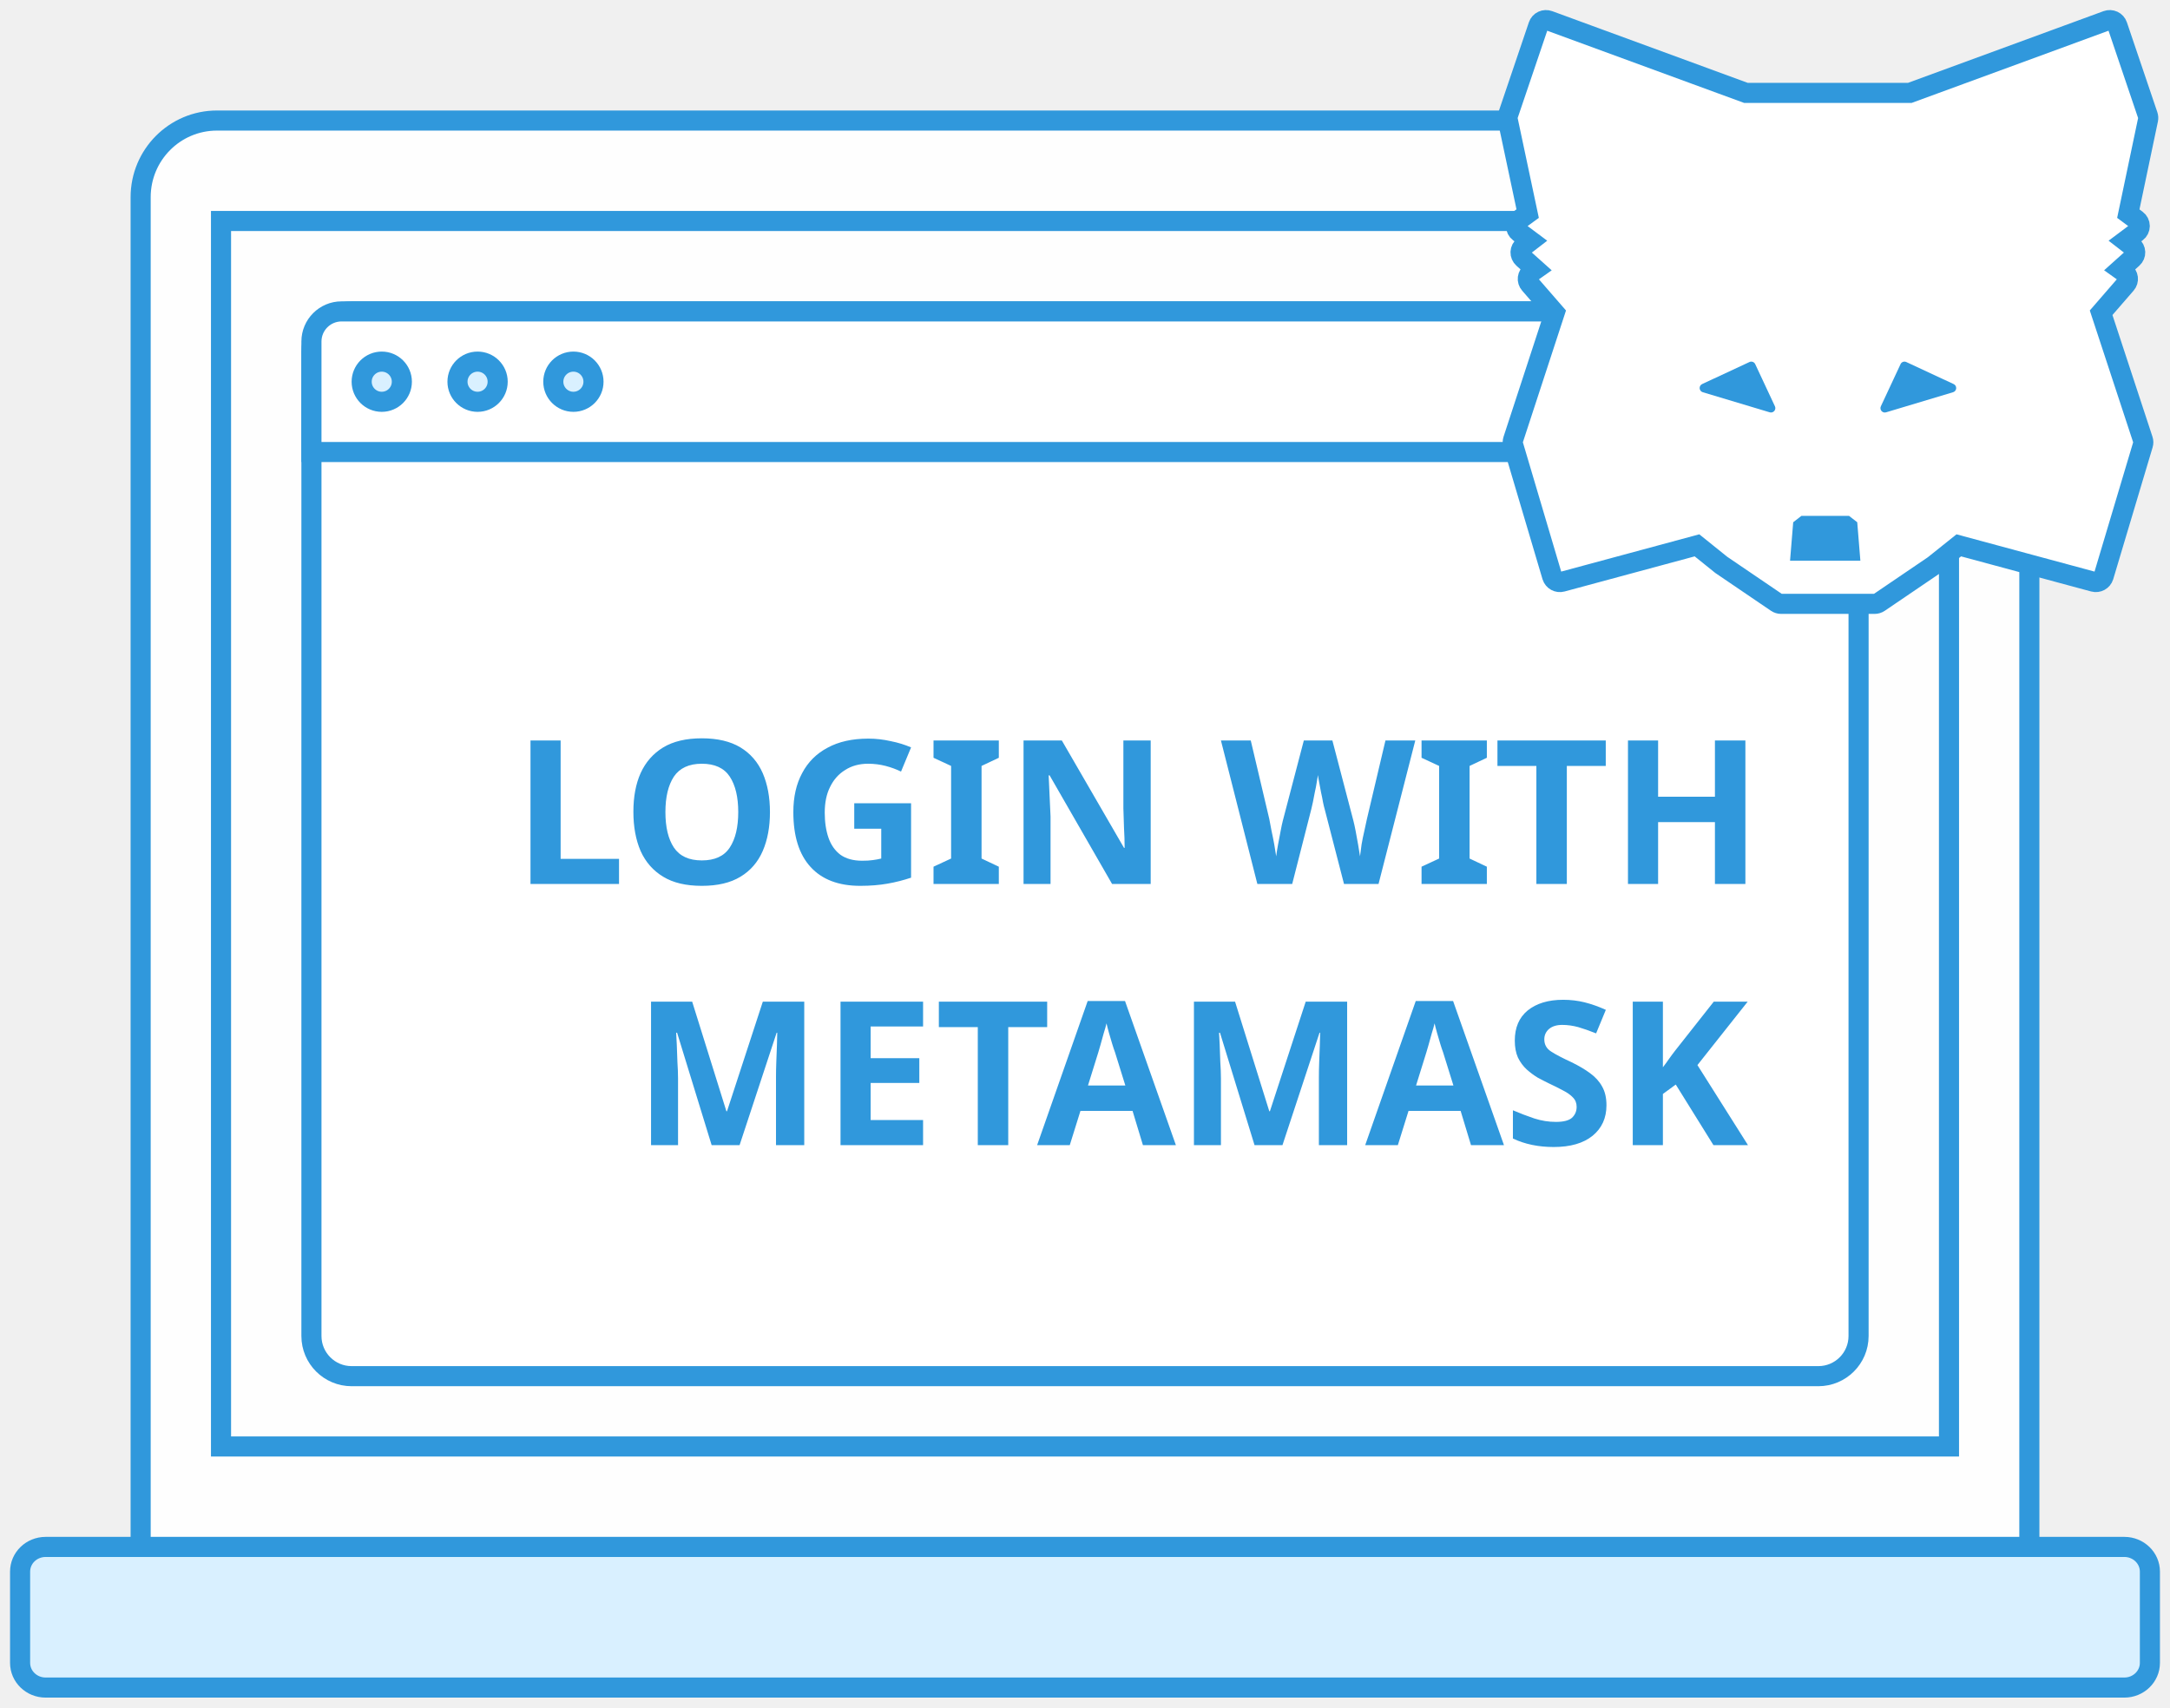
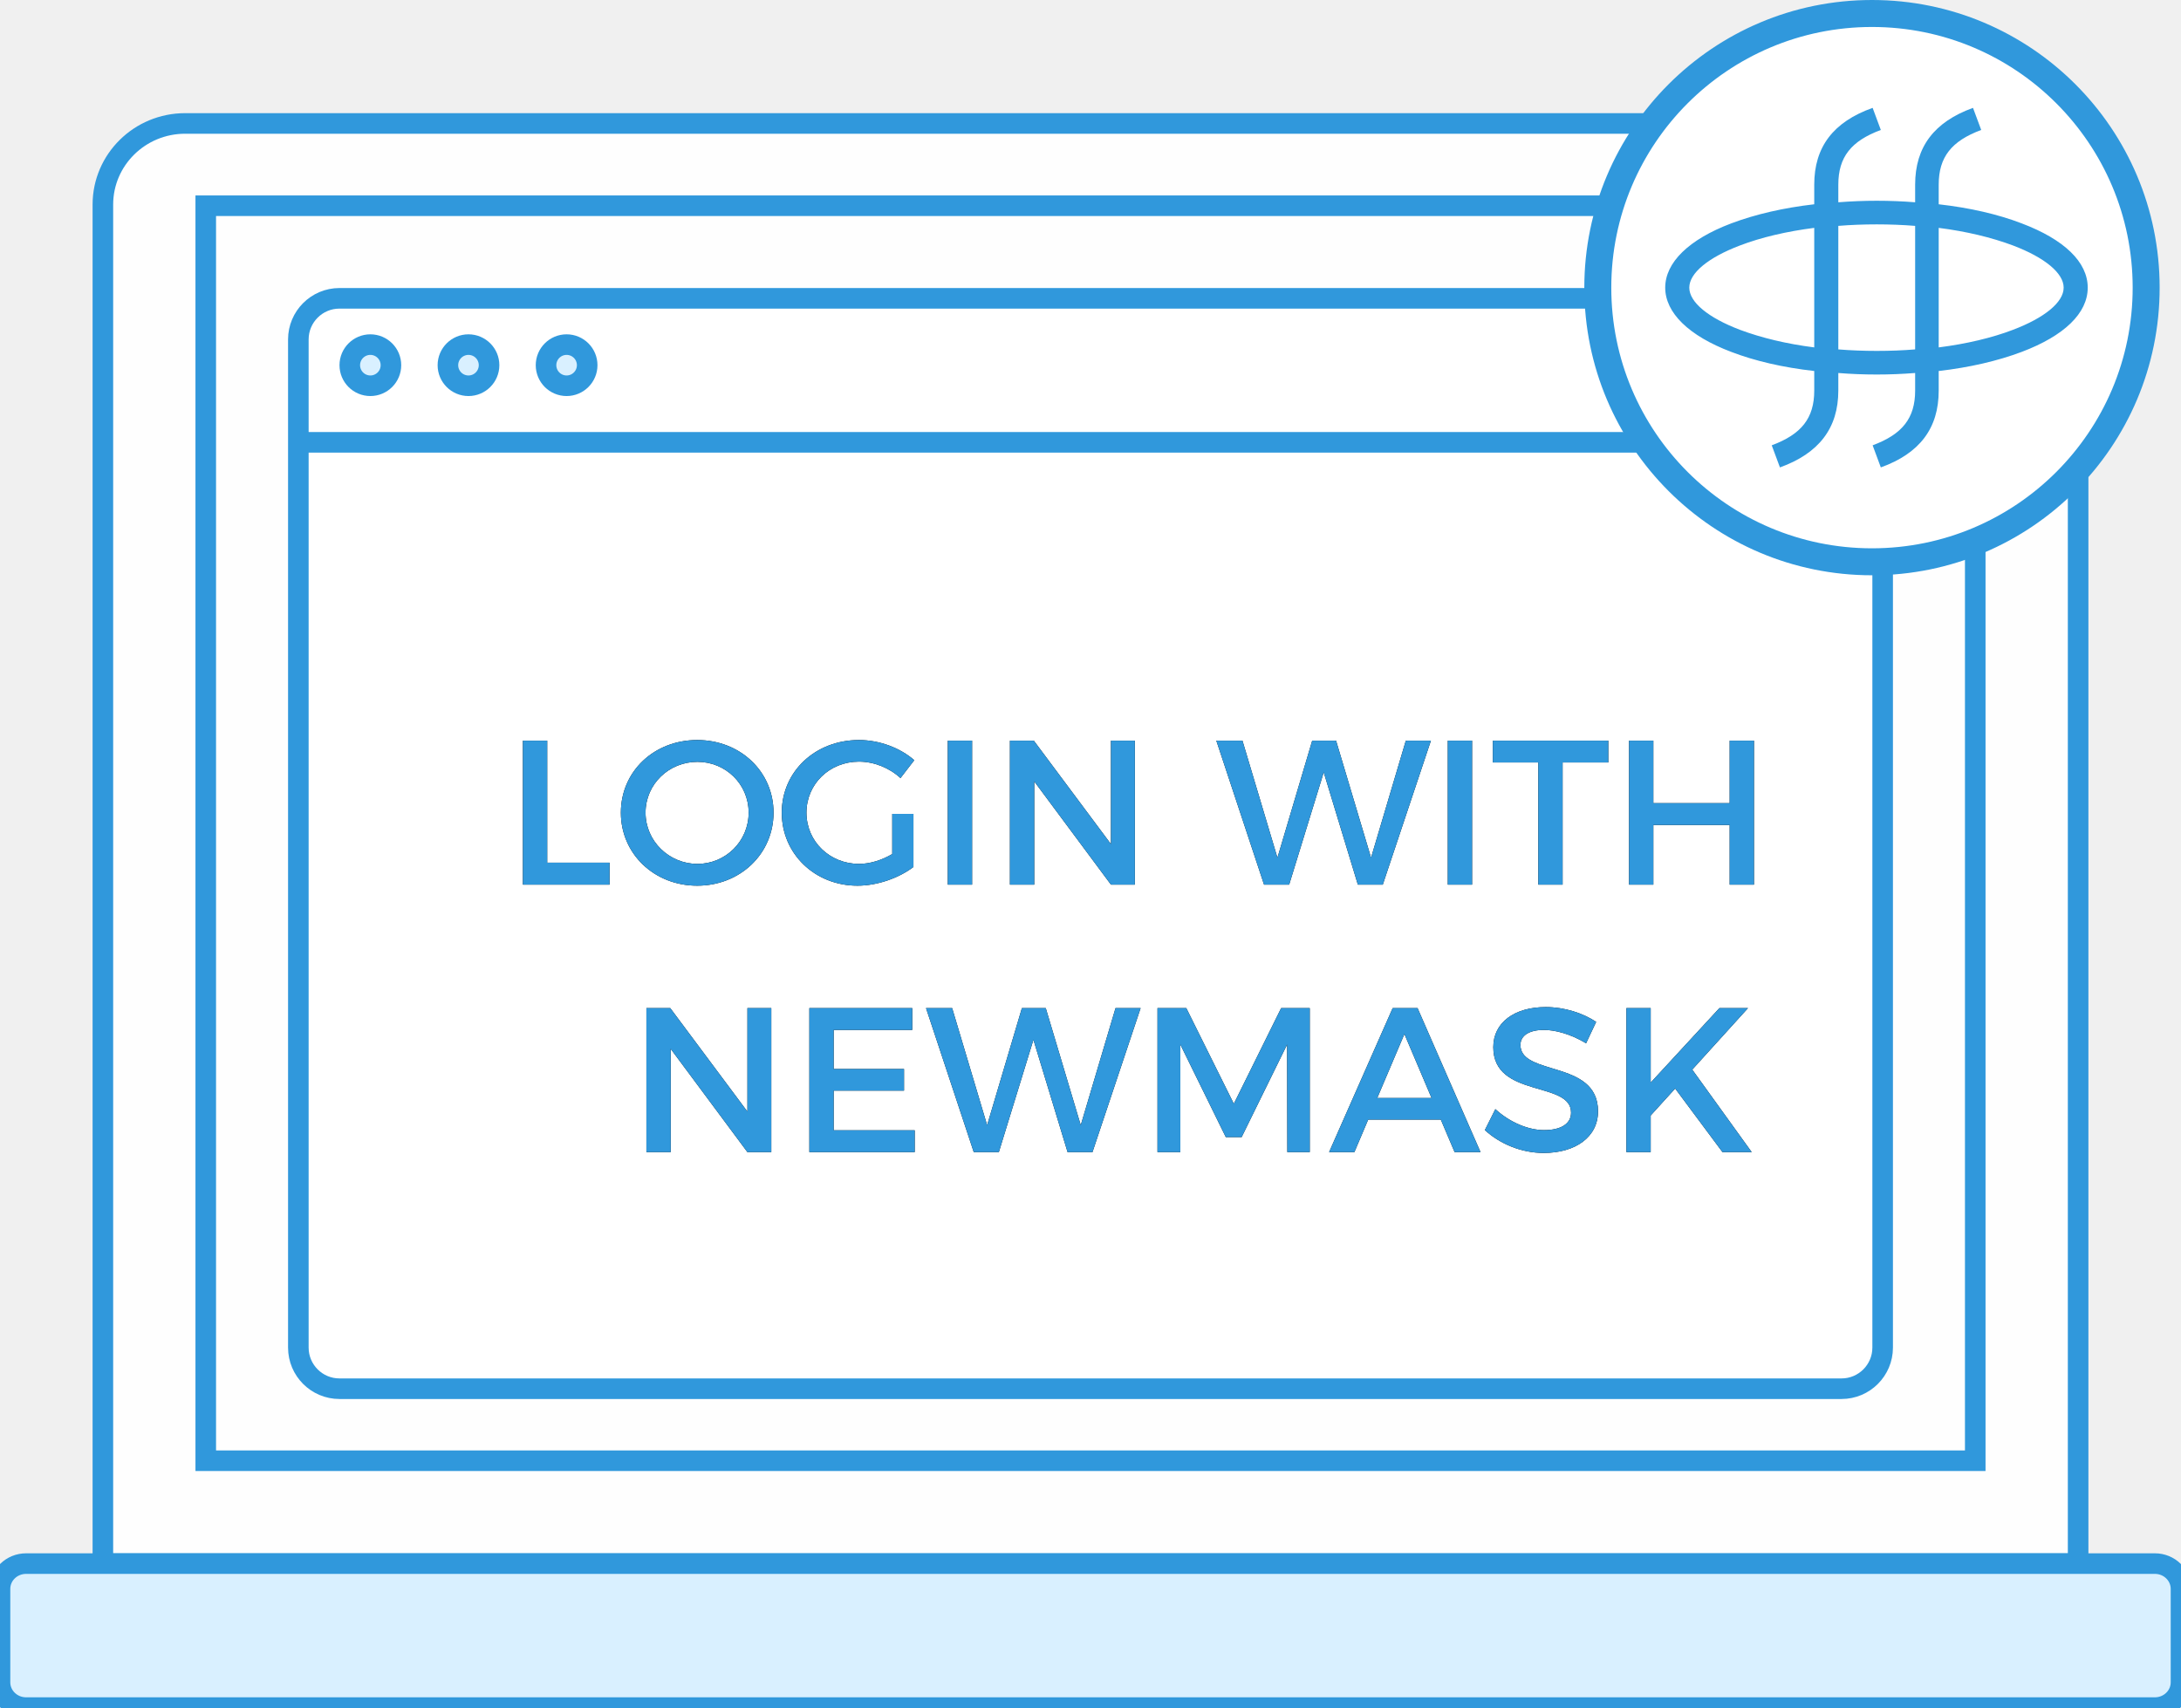
- <svg xmlns="http://www.w3.org/2000/svg" height="85" width="108">
-   <g fill="none" fill-rule="evenodd">
-     <path d="M97.202 84H10.798A3.807 3.807 0 017 80.185V9.815C7 7.708 8.7 6 10.798 6h86.404A3.806 3.806 0 01101 9.815v70.37C101 82.292 99.3 84 97.202 84" fill="#fefefe" />
-     <path d="M97.202 84H10.798A3.807 3.807 0 017 80.185V9.815C7 7.708 8.7 6 10.798 6h86.404A3.806 3.806 0 01101 9.815v70.37C101 82.292 99.3 84 97.202 84z" stroke="#3098dc" />
-     <path d="M105.73 84H2.27C1.568 84 1 83.45 1 82.771V78.23C1 77.549 1.568 77 2.27 77h103.46c.7 0 1.27.55 1.27 1.229v4.542c0 .68-.57 1.229-1.27 1.229" fill="#d9f0ff" />
-     <path d="M105.73 84H2.27C1.568 84 1 83.45 1 82.771V78.23C1 77.549 1.568 77 2.27 77h103.46c.7 0 1.27.55 1.27 1.229v4.542c0 .68-.57 1.229-1.27 1.229z" stroke="#3098dc" />
-     <path d="M11 72h86V11H11z" fill="#fefefe" />
-     <g stroke="#3098dc" transform="translate(1 1)">
-       <path d="M10 71h86V10H10z" />
-       <rect fill="#fff" height="53" rx="2" width="77" x="14.5" y="14.5" />
-       <path d="M14.5 21.5h77V16a1.5 1.5 0 00-1.5-1.5H16a1.5 1.5 0 00-1.5 1.5z" fill="#fff" />
-       <g fill="#d9f0ff">
-         <circle cx="18" cy="18" r="1" />
-         <circle cx="22.769" cy="18" r="1" />
-         <circle cx="27.538" cy="18" r="1" />
-       </g>
+ <svg xmlns="http://www.w3.org/2000/svg" xmlns:xlink="http://www.w3.org/1999/xlink" width="106px" height="83px" viewBox="0 0 106 83" version="1.1">
+   <defs>
+     <path d="M29.625,43 L29.625,41.93 L26.595,41.93 L26.595,36 L25.415,36 L25.415,43 L29.625,43 Z M33.885,43.05 C35.975,43.05 37.595,41.5 37.595,39.5 C37.595,37.5 35.975,35.97 33.885,35.97 C31.795,35.97 30.175,37.49 30.175,39.5 C30.175,41.5 31.795,43.05 33.885,43.05 Z M33.895,41.99 C32.525,41.99 31.375,40.89 31.375,39.5 C31.375,38.11 32.515,37.03 33.895,37.03 C35.265,37.03 36.385,38.11 36.385,39.5 C36.385,40.89 35.265,41.99 33.895,41.99 Z M41.675,43.05 C42.635,43.05 43.685,42.68 44.395,42.14 L44.395,39.56 L43.365,39.56 L43.365,41.51 C42.865,41.81 42.275,41.99 41.755,41.99 C40.325,41.99 39.195,40.9 39.195,39.5 C39.195,38.11 40.315,37.02 41.745,37.02 C42.475,37.02 43.225,37.32 43.765,37.82 L44.435,36.95 C43.745,36.35 42.745,35.97 41.745,35.97 C39.625,35.97 37.995,37.5 37.995,39.5 C37.995,41.5 39.605,43.05 41.675,43.05 Z M47.245,43 L47.245,36 L46.065,36 L46.065,43 L47.245,43 Z M50.265,43 L50.265,37.98 L53.995,43 L55.155,43 L55.155,36 L53.995,36 L53.995,41.03 L50.245,36 L49.085,36 L49.085,43 L50.265,43 Z M62.655,43 L64.335,37.54 L65.995,43 L67.205,43 L69.545,36 L68.325,36 L66.635,41.69 L64.935,36 L63.775,36 L62.085,41.69 L60.385,36 L59.115,36 L61.435,43 L62.655,43 Z M71.545,43 L71.545,36 L70.365,36 L70.365,43 L71.545,43 Z M75.945,43 L75.945,37.06 L78.165,37.06 L78.165,36 L72.555,36 L72.555,37.06 L74.765,37.06 L74.765,43 L75.945,43 Z M80.355,43 L80.355,40.1 L84.065,40.1 L84.065,43 L85.245,43 L85.245,36 L84.065,36 L84.065,39.04 L80.355,39.04 L80.355,36 L79.175,36 L79.175,43 L80.355,43 Z" id="path-1" />
+     <path d="M32.596,56 L32.596,50.98 L36.326,56 L37.486,56 L37.486,49 L36.326,49 L36.326,54.03 L32.576,49 L31.416,49 L31.416,56 L32.596,56 Z M44.456,56 L44.456,54.94 L40.516,54.94 L40.516,53.01 L43.936,53.01 L43.936,51.96 L40.516,51.96 L40.516,50.06 L44.336,50.06 L44.336,49 L39.336,49 L39.336,56 L44.456,56 Z M48.546,56 L50.226,50.54 L51.886,56 L53.096,56 L55.436,49 L54.216,49 L52.526,54.69 L50.826,49 L49.666,49 L47.976,54.69 L46.276,49 L45.006,49 L47.326,56 L48.546,56 Z M57.366,56 L57.366,50.77 L59.576,55.27 L60.346,55.27 L62.556,50.77 L62.566,56 L63.656,56 L63.656,49 L62.266,49 L59.966,53.65 L57.656,49 L56.256,49 L56.256,56 L57.366,56 Z M65.826,56 L66.496,54.42 L70.026,54.42 L70.696,56 L71.956,56 L68.896,49 L67.686,49 L64.596,56 L65.826,56 Z M69.576,53.37 L66.936,53.37 L68.256,50.26 L69.576,53.37 Z M75.026,56.04 C76.566,56.04 77.666,55.27 77.666,54.02 C77.671,52.722 76.671,52.31 75.699,52.007 L75.359,51.903 C74.576,51.665 73.896,51.439 73.896,50.79 C73.896,50.32 74.346,50.06 75.036,50.06 C75.566,50.06 76.326,50.25 77.086,50.71 L77.576,49.67 C76.926,49.24 76.036,48.95 75.126,48.95 C73.606,48.95 72.576,49.7 72.576,50.9 C72.576,53.39 76.356,52.52 76.356,54.08 C76.356,54.62 75.866,54.93 75.046,54.93 C74.296,54.93 73.396,54.57 72.676,53.91 L72.166,54.93 C72.886,55.59 73.926,56.04 75.026,56.04 Z M80.226,56 L80.226,54.22 L81.416,52.91 L83.716,56 L85.136,56 L82.246,51.99 L84.956,49 L83.566,49 L80.226,52.62 L80.226,49 L79.046,49 L79.046,56 L80.226,56 Z" id="path-2" />
+   </defs>
+   <g id="hardware-newwallet-step-3" stroke="none" stroke-width="1" fill="none" fill-rule="evenodd">
+     <path d="M5,76 L101,76 L101,9.944 C101,7.766 99.209,6 97,6 L9,6 C6.791,6 5,7.766 5,9.944 L5,76 L5,76 Z" id="Rectangle3" stroke="#3098DC" fill="#FEFEFE" fill-rule="nonzero" />
+     <polygon id="Rectangle2" stroke="#3098DC" points="10 71 96 71 96 10 10 10" />
+     <rect id="Rectangle1" stroke="#3098DC" fill="#FFFFFF" fill-rule="nonzero" x="14.5" y="14.5" width="77" height="53" rx="2" />
+     <path d="M104.73,83 L1.27,83 C0.568,83 0,82.45 0,81.771 L0,77.23 C0,76.549 0.568,76 1.27,76 L104.73,76 C105.43,76 106,76.55 106,77.229 L106,81.771 C106,82.451 105.43,83 104.73,83 Z" id="Path1" stroke="#3098DC" fill="#D9F0FF" />
+     <line x1="14.5" y1="21.5" x2="91.5" y2="21.5" id="Path" stroke="#3098DC" fill="#FFFFFF" fill-rule="nonzero" stroke-linejoin="round" />
+     <path d="M18,18.75 C18.552,18.75 19,18.302 19,17.75 C19,17.198 18.552,16.75 18,16.75 C17.448,16.75 17,17.198 17,17.75 C17,18.302 17.448,18.75 18,18.75 Z" id="Path" stroke="#3098DC" fill="#D9F0FF" fill-rule="nonzero" />
+     <path d="M22.769,18.75 C23.321,18.75 23.769,18.302 23.769,17.75 C23.769,17.198 23.321,16.75 22.769,16.75 C22.217,16.75 21.769,17.198 21.769,17.75 C21.769,18.302 22.217,18.75 22.769,18.75 Z" id="Path" stroke="#3098DC" fill="#D9F0FF" fill-rule="nonzero" />
+     <path d="M27.538,18.75 C28.09,18.75 28.538,18.302 28.538,17.75 C28.538,17.198 28.09,16.75 27.538,16.75 C26.986,16.75 26.538,17.198 26.538,17.75 C26.538,18.302 26.986,18.75 27.538,18.75 Z" id="Path" stroke="#3098DC" fill="#D9F0FF" fill-rule="nonzero" />
+     <circle id="Oval" fill="#FFFFFF" fill-rule="nonzero" cx="90.969" cy="14.085" r="13.242" />
+     <path d="M94.224,11.076 L94.224,16.886 C95.568,16.715 96.812,16.422 97.833,16.031 C99.376,15.445 100.297,14.689 100.297,13.981 C100.297,13.273 99.376,12.517 97.833,11.931 C96.787,11.54 95.568,11.247 94.224,11.076 L94.224,11.076 Z M88.175,11.076 C86.831,11.247 85.587,11.54 84.566,11.931 C83.023,12.517 82.102,13.273 82.102,13.981 C82.102,14.689 83.023,15.445 84.566,16.031 C85.612,16.422 86.831,16.715 88.175,16.886 L88.175,11.076 Z M91.212,10.906 C90.565,10.906 89.943,10.93 89.345,10.979 L89.345,16.983 C89.943,17.032 90.59,17.056 91.212,17.056 C91.859,17.056 92.481,17.032 93.079,16.983 L93.079,10.979 C92.481,10.93 91.834,10.906 91.212,10.906 L91.212,10.906 Z M95.891,5.243 L96.29,6.317 C94.846,6.854 94.224,7.635 94.224,8.977 L94.224,9.929 C95.742,10.1 97.111,10.417 98.256,10.857 C100.322,11.638 101.467,12.736 101.467,13.981 C101.467,15.226 100.322,16.324 98.256,17.105 C97.086,17.545 95.717,17.862 94.224,18.033 L94.224,18.985 C94.224,20.815 93.303,22.036 91.411,22.719 L91.013,21.645 C92.456,21.108 93.079,20.327 93.079,18.985 L93.079,18.13 C92.456,18.179 91.834,18.204 91.212,18.204 C90.59,18.204 89.943,18.179 89.345,18.13 L89.345,18.985 C89.345,20.815 88.399,22.036 86.508,22.719 L86.109,21.645 C87.553,21.108 88.175,20.327 88.175,18.985 L88.175,18.033 C86.657,17.862 85.288,17.545 84.143,17.105 C82.077,16.324 80.932,15.201 80.932,13.981 C80.932,12.761 82.077,11.638 84.143,10.857 C85.313,10.417 86.682,10.1 88.175,9.929 L88.175,8.977 C88.175,7.147 89.096,5.926 91.013,5.243 L91.411,6.317 C89.967,6.854 89.345,7.635 89.345,8.977 L89.345,9.832 C89.967,9.783 90.59,9.758 91.212,9.758 C91.834,9.758 92.481,9.783 93.079,9.832 L93.079,8.977 C93.079,7.147 94,5.926 95.891,5.243 L95.891,5.243 Z M90.981,1.311 C83.983,1.311 78.311,6.983 78.311,13.981 C78.311,20.979 83.983,26.651 90.981,26.651 C97.979,26.651 103.651,20.979 103.651,13.981 C103.651,6.983 97.979,1.311 90.981,1.311 L90.981,1.311 Z M90.981,4.63715612e-05 C98.703,4.63715612e-05 104.962,6.26 104.962,13.981 C104.962,21.703 98.703,27.962 90.981,27.962 C83.26,27.962 77,21.703 77,13.981 C77,6.26 83.26,4.63715612e-05 90.981,4.63715612e-05 L90.981,4.63715612e-05 Z" id="logo" fill="#3098DC" fill-rule="nonzero" />
+     <g id="LOGINWITH" fill-rule="nonzero">
+       <use fill="#000000" xlink:href="#path-1" />
+       <use fill="#3098DC" xlink:href="#path-1" />
    </g>
-     <path d="M93.299 30.058h-4.652a.401.401 0 01-.227-.07l-2.752-1.87-1.21-.973-6.718 1.814a.403.403 0 01-.49-.268l-1.947-6.568a.38.38 0 01.003-.228l2.07-6.327-1.243-1.43a.386.386 0 01.071-.572l.222-.157-.62-.555a.39.39 0 01-.13-.303.39.39 0 01.152-.293l.35-.27-.57-.426a.39.39 0 01-.157-.313.391.391 0 01.162-.312l.418-.305-.994-4.685a.379.379 0 01.013-.205l1.516-4.474c.034-.101.109-.185.206-.23a.406.406 0 01.31-.013l9.816 3.6h8.15l9.815-3.6a.405.405 0 01.31.013.392.392 0 01.207.23l1.516 4.476a.383.383 0 01.013.202l-.984 4.688.412.305a.386.386 0 01.002.622l-.57.427.349.27a.387.387 0 01.022.595l-.62.556.222.158a.387.387 0 01.07.57l-1.24 1.43 2.08 6.326a.382.382 0 01.004.23l-1.962 6.569a.403.403 0 01-.488.267l-6.718-1.814-1.247.998-2.716 1.845a.402.402 0 01-.226.07z" fill="#fff" stroke="#3098dc" />
-     <g fill="#3098dc">
-       <path d="M92.024 25.677h-2.367l-.41.318-.157 1.914h3.5l-.156-1.914zM94.59 18.125l-.98 2.099c-.079.17.079.354.258.3l3.337-1.001a.217.217 0 00.028-.405l-2.358-1.098a.215.215 0 00-.286.105M87.07 18.02l-2.355 1.097a.218.218 0 00.03.406l3.336 1.001a.217.217 0 00.257-.3l-.982-2.1a.216.216 0 00-.286-.104" />
+     <g id="NEWMASK" fill-rule="nonzero">
+       <use fill="#000000" xlink:href="#path-2" />
+       <use fill="#3098DC" xlink:href="#path-2" />
    </g>
-     <text fill="#3098dc" font-family="RobotoMono-Bold, Roboto Mono" font-size="10" font-weight="bold" transform="translate(1 1)">
-       <tspan x="24.495" y="43">LOGIN WITH </tspan>
-       <tspan x="30.496" y="56">METAMASK</tspan>
-     </text>
  </g>
</svg>
